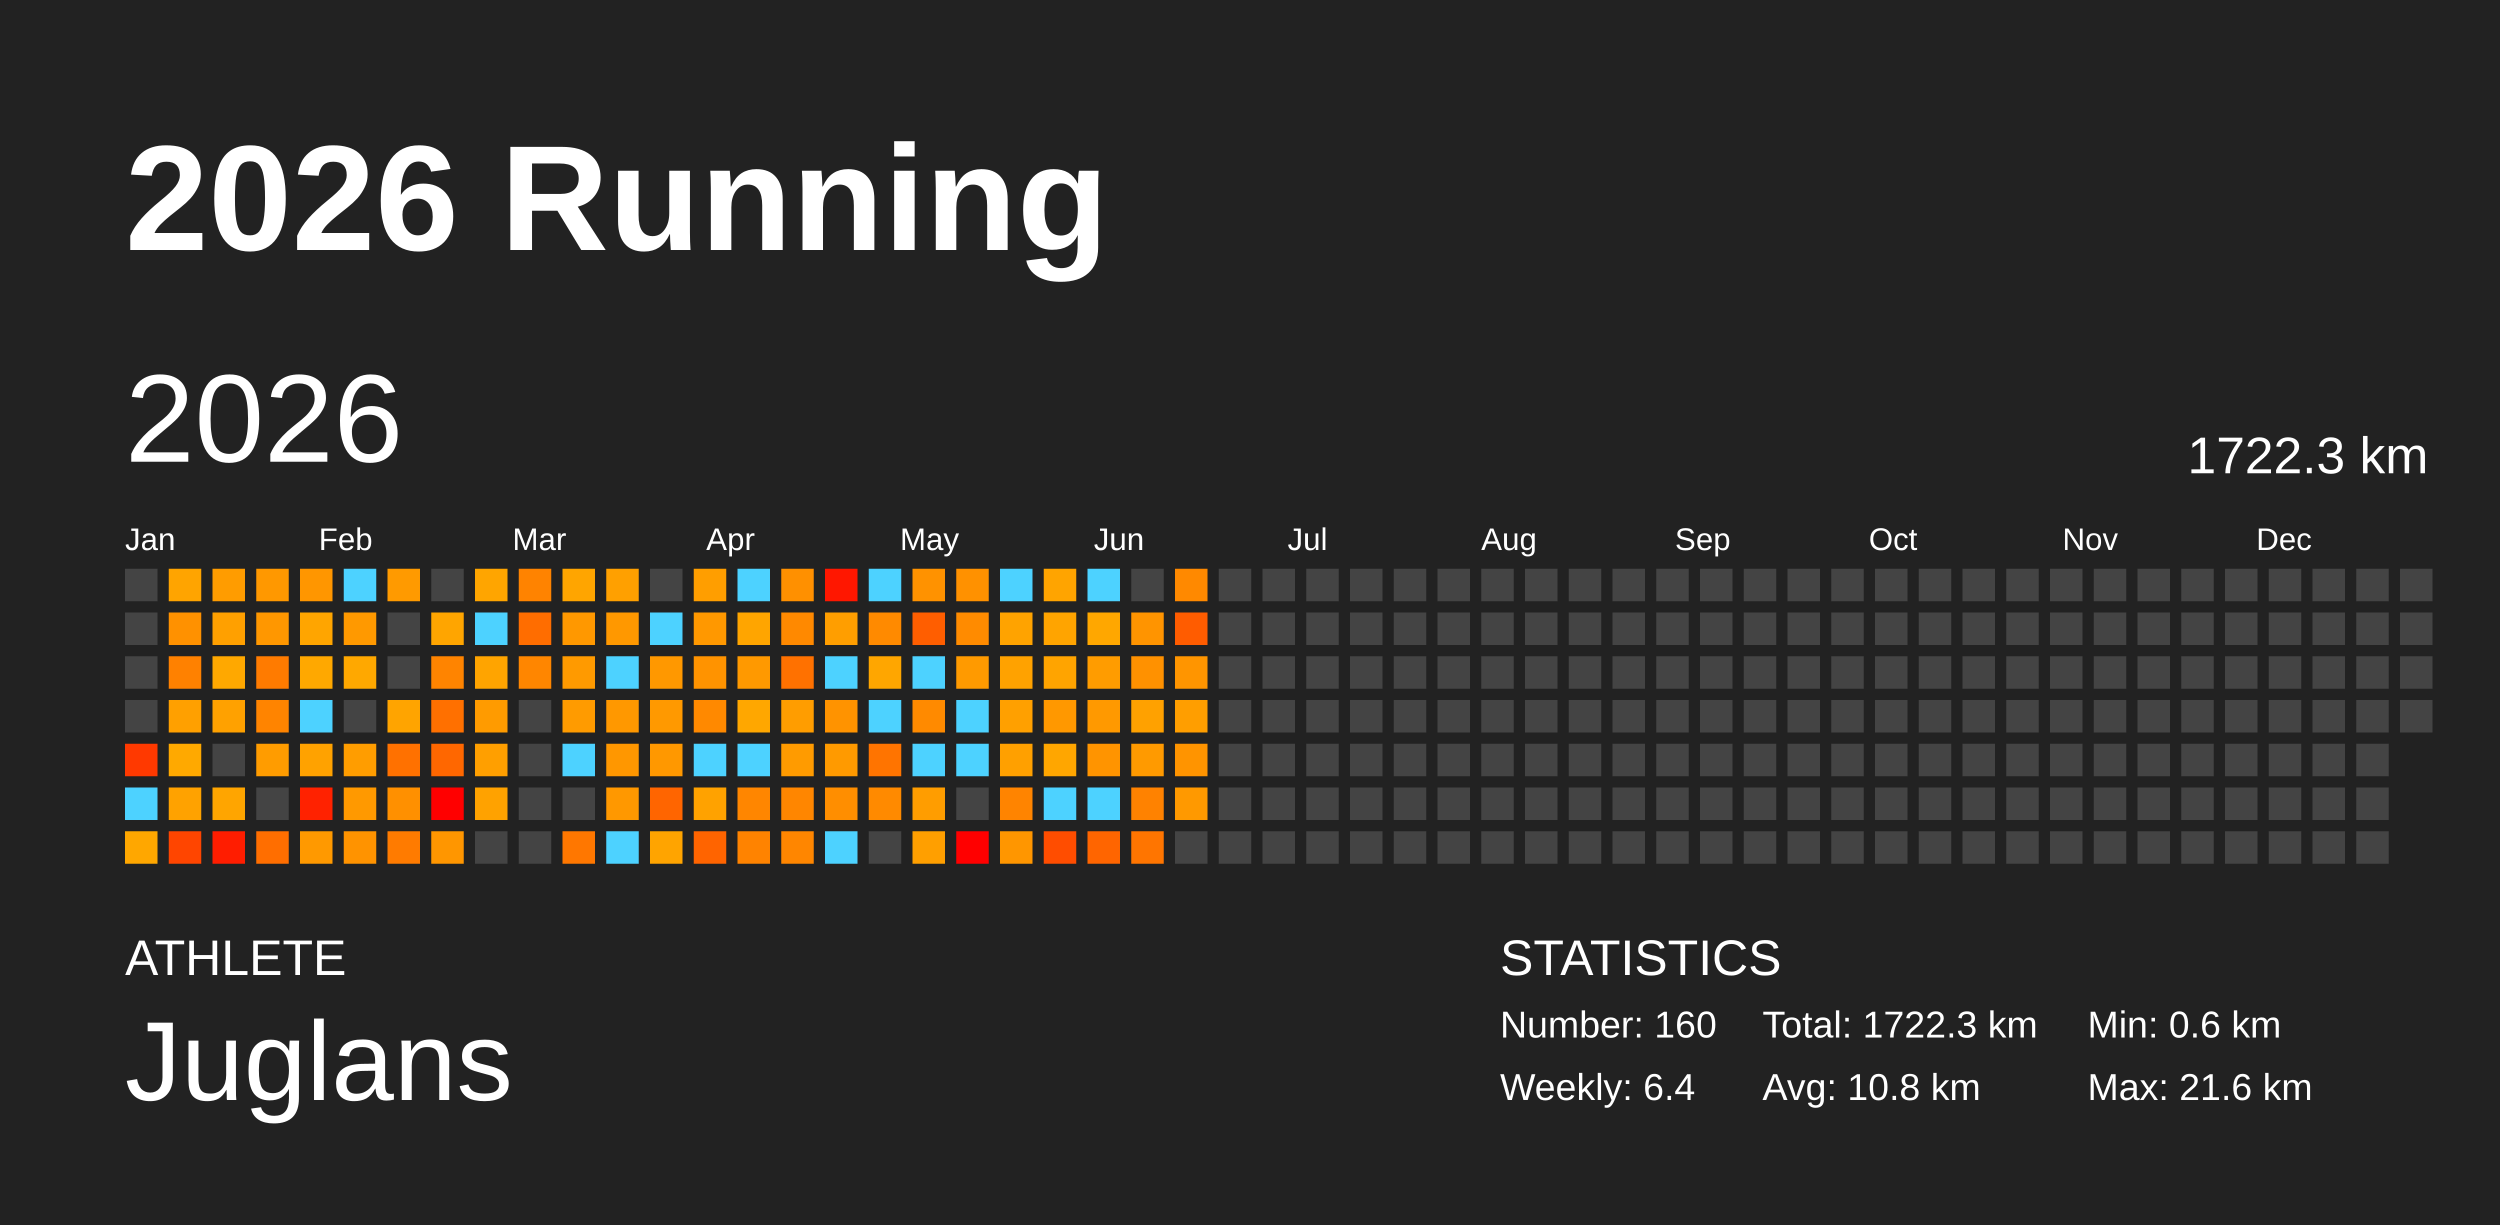
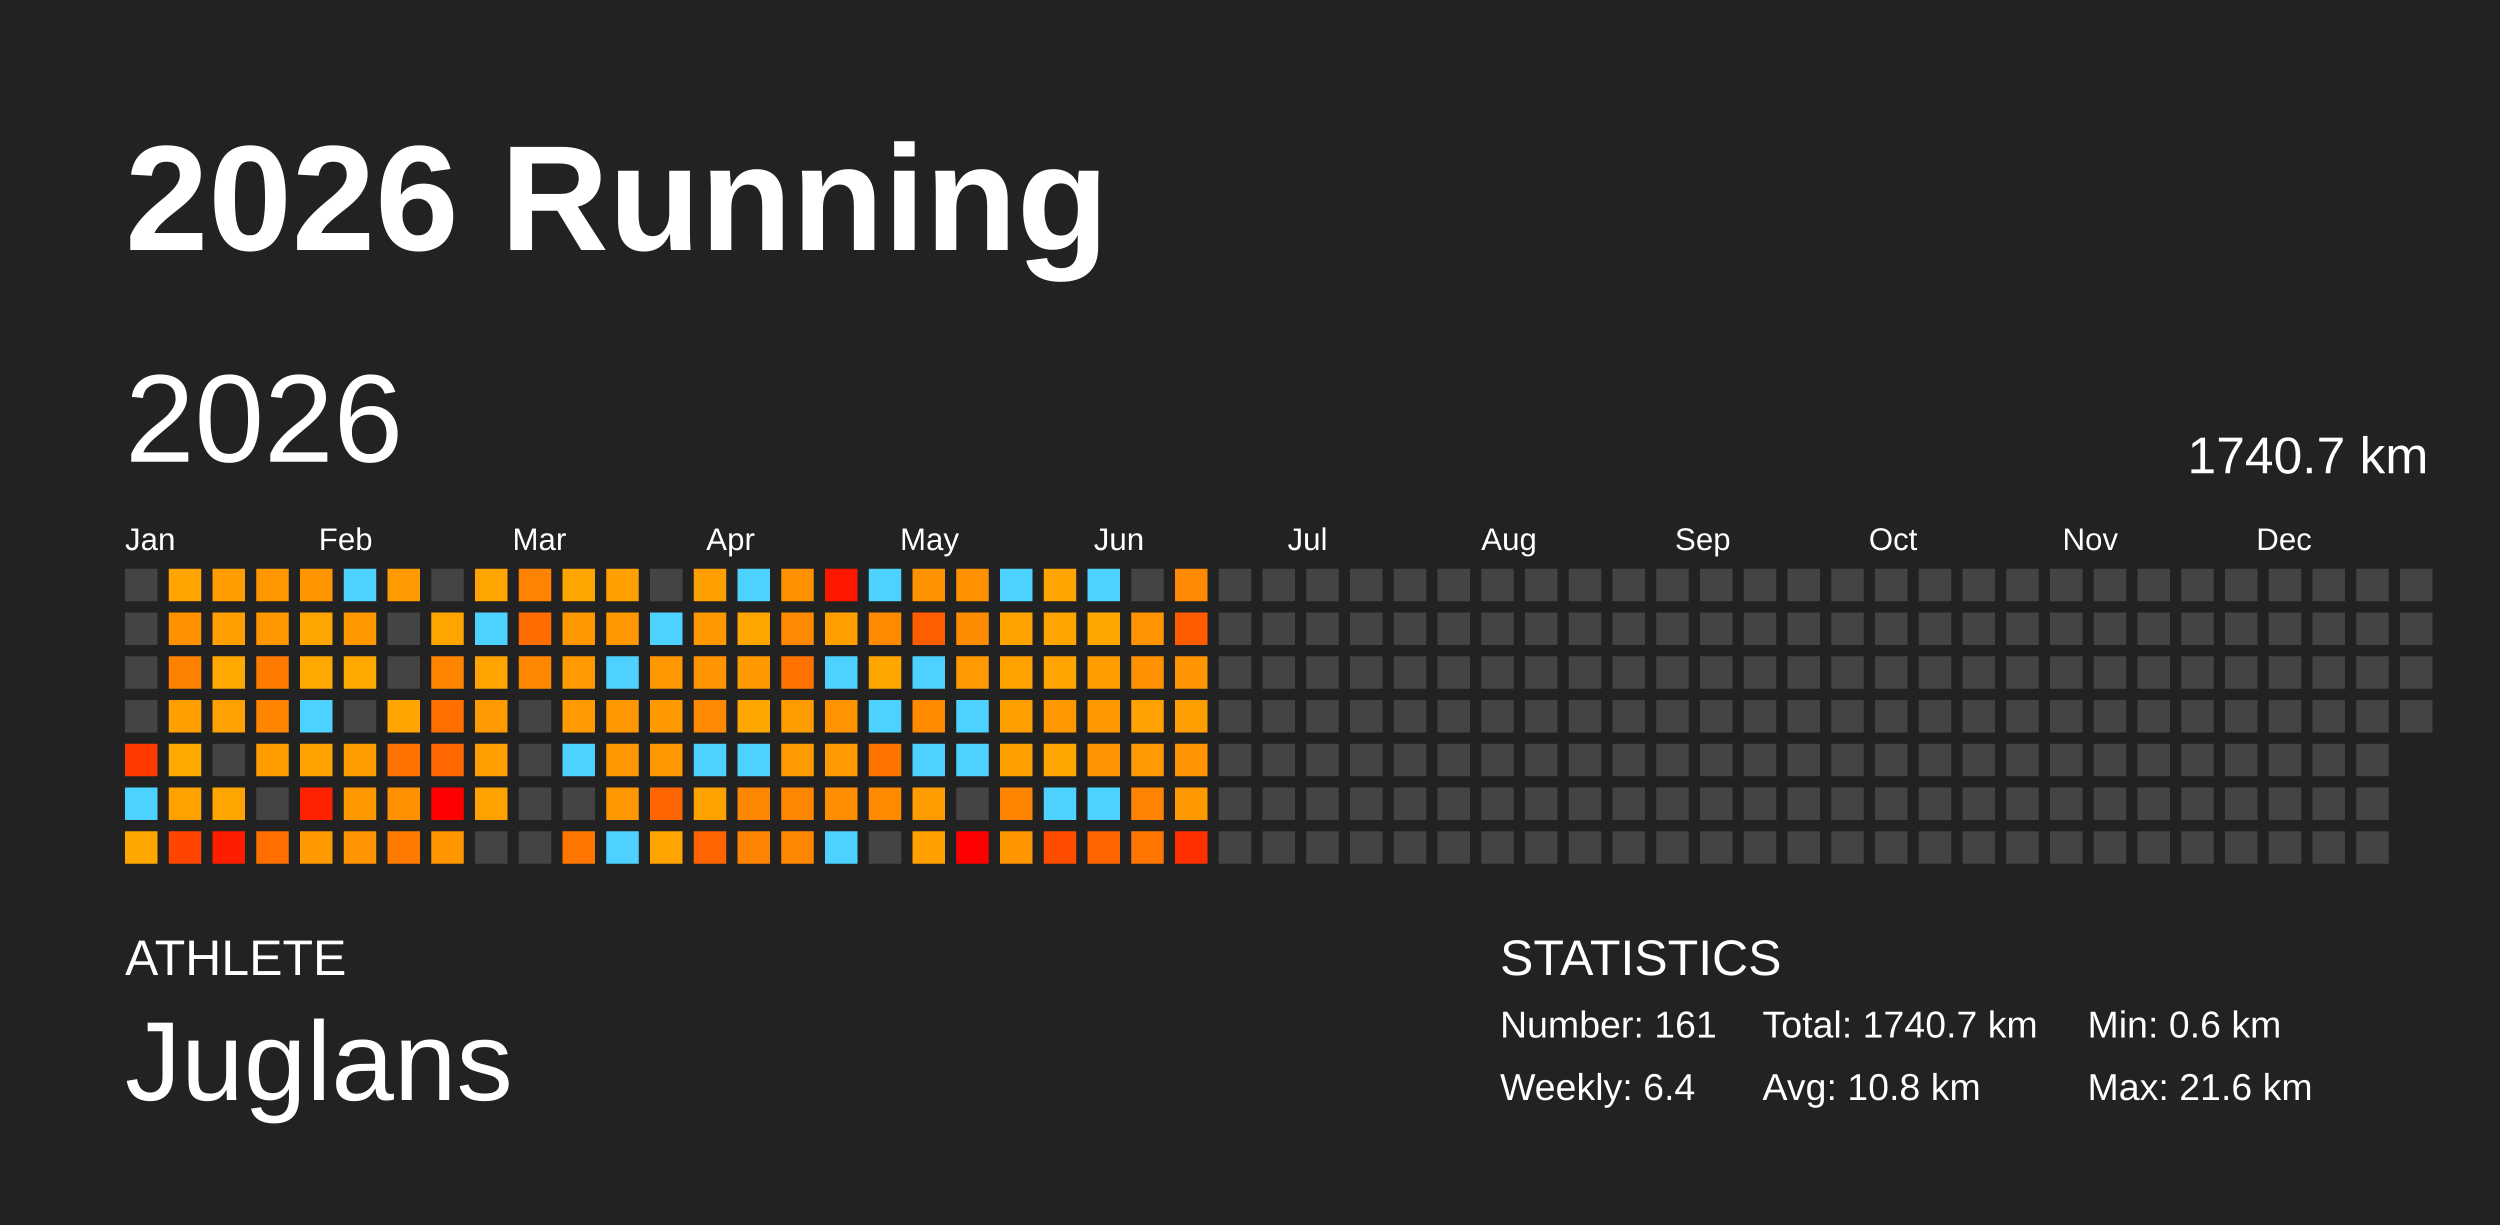
<svg xmlns="http://www.w3.org/2000/svg" baseProfile="full" height="98mm" version="1.1" viewBox="0,0,200,98" width="200mm">
  <defs />
  <rect fill="#222222" height="98" width="200" x="0" y="0" />
  <text fill="#FFFFFF" style="font-size:12px; font-family:Arial; font-weight:bold;" x="10" y="20">2026 Running</text>
  <text fill="#FFFFFF" style="font-size:4px; font-family:Arial" x="10" y="78">ATHLETE</text>
  <text fill="#FFFFFF" style="font-size:9px; font-family:Arial" x="10" y="88">Juglans</text>
  <text fill="#FFFFFF" style="font-size:4px; font-family:Arial" x="120" y="78">STATISTICS</text>
-   <text fill="#FFFFFF" style="font-size:3px; font-family:Arial" x="120" y="83">Number: 160</text>
+   <text fill="#FFFFFF" style="font-size:3px; font-family:Arial" x="120" y="83">Number: 161</text>
  <text fill="#FFFFFF" style="font-size:3px; font-family:Arial" x="120" y="88">Weekly: 6.4</text>
-   <text fill="#FFFFFF" style="font-size:3px; font-family:Arial" x="141" y="83">Total: 1722.3 km</text>
+   <text fill="#FFFFFF" style="font-size:3px; font-family:Arial" x="141" y="83">Total: 1740.7 km</text>
  <text fill="#FFFFFF" style="font-size:3px; font-family:Arial" x="141" y="88">Avg: 10.8 km</text>
  <text fill="#FFFFFF" style="font-size:3px; font-family:Arial" x="167" y="83">Min: 0.6 km</text>
  <text fill="#FFFFFF" style="font-size:3px; font-family:Arial" x="167" y="88">Max: 21.6 km</text>
  <text dominant-baseline="hanging" fill="#FFFFFF" style="font-size:10.0px; font-family:Arial;" x="10" y="30">2026</text>
-   <text dominant-baseline="hanging" fill="#FFFFFF" style="font-size:4.125px; font-family:Arial;" x="175" y="35">1722.3 km</text>
+   <text dominant-baseline="hanging" fill="#FFFFFF" style="font-size:4.125px; font-family:Arial;" x="175" y="35">1740.7 km</text>
  <text fill="#FFFFFF" style="font-size:2.5px; font-family:Arial" x="10.0" y="44">Jan</text>
  <text fill="#FFFFFF" style="font-size:2.5px; font-family:Arial" x="25.5" y="44">Feb</text>
  <text fill="#FFFFFF" style="font-size:2.5px; font-family:Arial" x="41.0" y="44">Mar</text>
  <text fill="#FFFFFF" style="font-size:2.5px; font-family:Arial" x="56.5" y="44">Apr</text>
  <text fill="#FFFFFF" style="font-size:2.5px; font-family:Arial" x="72.0" y="44">May</text>
  <text fill="#FFFFFF" style="font-size:2.5px; font-family:Arial" x="87.5" y="44">Jun</text>
  <text fill="#FFFFFF" style="font-size:2.5px; font-family:Arial" x="103.0" y="44">Jul</text>
  <text fill="#FFFFFF" style="font-size:2.5px; font-family:Arial" x="118.5" y="44">Aug</text>
  <text fill="#FFFFFF" style="font-size:2.5px; font-family:Arial" x="134.0" y="44">Sep</text>
  <text fill="#FFFFFF" style="font-size:2.5px; font-family:Arial" x="149.5" y="44">Oct</text>
  <text fill="#FFFFFF" style="font-size:2.5px; font-family:Arial" x="165.0" y="44">Nov</text>
  <text fill="#FFFFFF" style="font-size:2.5px; font-family:Arial" x="180.5" y="44">Dec</text>
  <rect fill="#444444" height="2.6" width="2.6" x="10.0" y="45.5" />
  <rect fill="#444444" height="2.6" width="2.6" x="10.0" y="49.0" />
  <rect fill="#444444" height="2.6" width="2.6" x="10.0" y="52.5" />
  <rect fill="#444444" height="2.6" width="2.6" x="10.0" y="56.0" />
  <rect fill="#ff3900" height="2.6" width="2.6" x="10.0" y="59.5" />
  <rect fill="#4dd2ff" height="2.6" width="2.6" x="10.0" y="63.0" />
  <rect fill="#ffa700" height="2.6" width="2.6" x="10.0" y="66.5" />
  <rect fill="#ffa400" height="2.6" width="2.6" x="13.5" y="45.5" />
  <rect fill="#ff9100" height="2.6" width="2.6" x="13.5" y="49.0" />
  <rect fill="#ff8100" height="2.6" width="2.6" x="13.5" y="52.5" />
  <rect fill="#ffa000" height="2.6" width="2.6" x="13.5" y="56.0" />
  <rect fill="#ffa900" height="2.6" width="2.6" x="13.5" y="59.5" />
  <rect fill="#ffa200" height="2.6" width="2.6" x="13.5" y="63.0" />
  <rect fill="#ff4500" height="2.6" width="2.6" x="13.5" y="66.5" />
  <rect fill="#ff9c00" height="2.6" width="2.6" x="17.0" y="45.5" />
  <rect fill="#ffa000" height="2.6" width="2.6" x="17.0" y="49.0" />
  <rect fill="#ffa800" height="2.6" width="2.6" x="17.0" y="52.5" />
  <rect fill="#ffa100" height="2.6" width="2.6" x="17.0" y="56.0" />
  <rect fill="#444444" height="2.6" width="2.6" x="17.0" y="59.5" />
  <rect fill="#ffa500" height="2.6" width="2.6" x="17.0" y="63.0" />
  <rect fill="#ff1d00" height="2.6" width="2.6" x="17.0" y="66.5" />
  <rect fill="#ff9800" height="2.6" width="2.6" x="20.5" y="45.5" />
  <rect fill="#ff9700" height="2.6" width="2.6" x="20.5" y="49.0" />
  <rect fill="#ff7b00" height="2.6" width="2.6" x="20.5" y="52.5" />
  <rect fill="#ff8400" height="2.6" width="2.6" x="20.5" y="56.0" />
  <rect fill="#ff9c00" height="2.6" width="2.6" x="20.5" y="59.5" />
  <rect fill="#444444" height="2.6" width="2.6" x="20.5" y="63.0" />
  <rect fill="#ff6e00" height="2.6" width="2.6" x="20.5" y="66.5" />
  <rect fill="#ff9600" height="2.6" width="2.6" x="24.0" y="45.5" />
  <rect fill="#ffa500" height="2.6" width="2.6" x="24.0" y="49.0" />
  <rect fill="#ffa800" height="2.6" width="2.6" x="24.0" y="52.5" />
  <rect fill="#4dd2ff" height="2.6" width="2.6" x="24.0" y="56.0" />
  <rect fill="#ffa200" height="2.6" width="2.6" x="24.0" y="59.5" />
  <rect fill="#ff2200" height="2.6" width="2.6" x="24.0" y="63.0" />
  <rect fill="#ff9900" height="2.6" width="2.6" x="24.0" y="66.5" />
  <rect fill="#4dd2ff" height="2.6" width="2.6" x="27.5" y="45.5" />
  <rect fill="#ff9900" height="2.6" width="2.6" x="27.5" y="49.0" />
  <rect fill="#ffa800" height="2.6" width="2.6" x="27.5" y="52.5" />
  <rect fill="#444444" height="2.6" width="2.6" x="27.5" y="56.0" />
  <rect fill="#ff9d00" height="2.6" width="2.6" x="27.5" y="59.5" />
  <rect fill="#ff9900" height="2.6" width="2.6" x="27.5" y="63.0" />
  <rect fill="#ff9300" height="2.6" width="2.6" x="27.5" y="66.5" />
  <rect fill="#ff9a00" height="2.6" width="2.6" x="31.0" y="45.5" />
  <rect fill="#444444" height="2.6" width="2.6" x="31.0" y="49.0" />
  <rect fill="#444444" height="2.6" width="2.6" x="31.0" y="52.5" />
  <rect fill="#ffa400" height="2.6" width="2.6" x="31.0" y="56.0" />
  <rect fill="#ff7100" height="2.6" width="2.6" x="31.0" y="59.5" />
  <rect fill="#ff9000" height="2.6" width="2.6" x="31.0" y="63.0" />
  <rect fill="#ff7b00" height="2.6" width="2.6" x="31.0" y="66.5" />
  <rect fill="#444444" height="2.6" width="2.6" x="34.5" y="45.5" />
  <rect fill="#ffa500" height="2.6" width="2.6" x="34.5" y="49.0" />
  <rect fill="#ff8400" height="2.6" width="2.6" x="34.5" y="52.5" />
  <rect fill="#ff7000" height="2.6" width="2.6" x="34.5" y="56.0" />
  <rect fill="#ff6700" height="2.6" width="2.6" x="34.5" y="59.5" />
  <rect fill="red" height="2.6" width="2.6" x="34.5" y="63.0" />
  <rect fill="#ff9600" height="2.6" width="2.6" x="34.5" y="66.5" />
  <rect fill="#ffa500" height="2.6" width="2.6" x="38.0" y="45.5" />
  <rect fill="#4dd2ff" height="2.6" width="2.6" x="38.0" y="49.0" />
  <rect fill="#ffa400" height="2.6" width="2.6" x="38.0" y="52.5" />
  <rect fill="#ff9b00" height="2.6" width="2.6" x="38.0" y="56.0" />
  <rect fill="#ff9f00" height="2.6" width="2.6" x="38.0" y="59.5" />
  <rect fill="#ffa200" height="2.6" width="2.6" x="38.0" y="63.0" />
  <rect fill="#444444" height="2.6" width="2.6" x="38.0" y="66.5" />
  <rect fill="#ff8300" height="2.6" width="2.6" x="41.5" y="45.5" />
  <rect fill="#ff6d00" height="2.6" width="2.6" x="41.5" y="49.0" />
  <rect fill="#ff8600" height="2.6" width="2.6" x="41.5" y="52.5" />
  <rect fill="#444444" height="2.6" width="2.6" x="41.5" y="56.0" />
  <rect fill="#444444" height="2.6" width="2.6" x="41.5" y="59.5" />
  <rect fill="#444444" height="2.6" width="2.6" x="41.5" y="63.0" />
  <rect fill="#444444" height="2.6" width="2.6" x="41.5" y="66.5" />
  <rect fill="#ffa500" height="2.6" width="2.6" x="45.0" y="45.5" />
  <rect fill="#ff9800" height="2.6" width="2.6" x="45.0" y="49.0" />
  <rect fill="#ff9a00" height="2.6" width="2.6" x="45.0" y="52.5" />
  <rect fill="#ff9b00" height="2.6" width="2.6" x="45.0" y="56.0" />
  <rect fill="#4dd2ff" height="2.6" width="2.6" x="45.0" y="59.5" />
  <rect fill="#444444" height="2.6" width="2.6" x="45.0" y="63.0" />
  <rect fill="#ff7700" height="2.6" width="2.6" x="45.0" y="66.5" />
  <rect fill="#ffa000" height="2.6" width="2.6" x="48.5" y="45.5" />
  <rect fill="#ff9800" height="2.6" width="2.6" x="48.5" y="49.0" />
  <rect fill="#4dd2ff" height="2.6" width="2.6" x="48.5" y="52.5" />
  <rect fill="#ff9800" height="2.6" width="2.6" x="48.5" y="56.0" />
  <rect fill="#ff9700" height="2.6" width="2.6" x="48.5" y="59.5" />
  <rect fill="#ff9800" height="2.6" width="2.6" x="48.5" y="63.0" />
  <rect fill="#4dd2ff" height="2.6" width="2.6" x="48.5" y="66.5" />
  <rect fill="#444444" height="2.6" width="2.6" x="52.0" y="45.5" />
  <rect fill="#4dd2ff" height="2.6" width="2.6" x="52.0" y="49.0" />
  <rect fill="#ff9800" height="2.6" width="2.6" x="52.0" y="52.5" />
  <rect fill="#ff9900" height="2.6" width="2.6" x="52.0" y="56.0" />
  <rect fill="#ff9800" height="2.6" width="2.6" x="52.0" y="59.5" />
  <rect fill="#ff6500" height="2.6" width="2.6" x="52.0" y="63.0" />
  <rect fill="#ffa400" height="2.6" width="2.6" x="52.0" y="66.5" />
  <rect fill="#ff9e00" height="2.6" width="2.6" x="55.5" y="45.5" />
  <rect fill="#ff9800" height="2.6" width="2.6" x="55.5" y="49.0" />
  <rect fill="#ff9300" height="2.6" width="2.6" x="55.5" y="52.5" />
  <rect fill="#ff8900" height="2.6" width="2.6" x="55.5" y="56.0" />
  <rect fill="#4dd2ff" height="2.6" width="2.6" x="55.5" y="59.5" />
  <rect fill="#ffa200" height="2.6" width="2.6" x="55.5" y="63.0" />
  <rect fill="#ff6400" height="2.6" width="2.6" x="55.5" y="66.5" />
  <rect fill="#4dd2ff" height="2.6" width="2.6" x="59.0" y="45.5" />
  <rect fill="#ffa500" height="2.6" width="2.6" x="59.0" y="49.0" />
  <rect fill="#ff9900" height="2.6" width="2.6" x="59.0" y="52.5" />
  <rect fill="#ffa700" height="2.6" width="2.6" x="59.0" y="56.0" />
  <rect fill="#4dd2ff" height="2.6" width="2.6" x="59.0" y="59.5" />
  <rect fill="#ff8600" height="2.6" width="2.6" x="59.0" y="63.0" />
  <rect fill="#ff8300" height="2.6" width="2.6" x="59.0" y="66.5" />
  <rect fill="#ff9000" height="2.6" width="2.6" x="62.5" y="45.5" />
  <rect fill="#ff8900" height="2.6" width="2.6" x="62.5" y="49.0" />
  <rect fill="#ff7100" height="2.6" width="2.6" x="62.5" y="52.5" />
  <rect fill="#ff9d00" height="2.6" width="2.6" x="62.5" y="56.0" />
  <rect fill="#ff9b00" height="2.6" width="2.6" x="62.5" y="59.5" />
  <rect fill="#ff8600" height="2.6" width="2.6" x="62.5" y="63.0" />
  <rect fill="#ff8600" height="2.6" width="2.6" x="62.5" y="66.5" />
  <rect fill="#ff1700" height="2.6" width="2.6" x="66.0" y="45.5" />
  <rect fill="#ff9e00" height="2.6" width="2.6" x="66.0" y="49.0" />
  <rect fill="#4dd2ff" height="2.6" width="2.6" x="66.0" y="52.5" />
  <rect fill="#ff9300" height="2.6" width="2.6" x="66.0" y="56.0" />
  <rect fill="#ff9a00" height="2.6" width="2.6" x="66.0" y="59.5" />
  <rect fill="#ff8e00" height="2.6" width="2.6" x="66.0" y="63.0" />
  <rect fill="#4dd2ff" height="2.6" width="2.6" x="66.0" y="66.5" />
  <rect fill="#4dd2ff" height="2.6" width="2.6" x="69.5" y="45.5" />
  <rect fill="#ff8a00" height="2.6" width="2.6" x="69.5" y="49.0" />
  <rect fill="#ffa600" height="2.6" width="2.6" x="69.5" y="52.5" />
  <rect fill="#4dd2ff" height="2.6" width="2.6" x="69.5" y="56.0" />
  <rect fill="#ff7400" height="2.6" width="2.6" x="69.5" y="59.5" />
  <rect fill="#ff8a00" height="2.6" width="2.6" x="69.5" y="63.0" />
  <rect fill="#444444" height="2.6" width="2.6" x="69.5" y="66.5" />
  <rect fill="#ff9200" height="2.6" width="2.6" x="73.0" y="45.5" />
  <rect fill="#ff5e00" height="2.6" width="2.6" x="73.0" y="49.0" />
  <rect fill="#4dd2ff" height="2.6" width="2.6" x="73.0" y="52.5" />
  <rect fill="#ff8a00" height="2.6" width="2.6" x="73.0" y="56.0" />
  <rect fill="#4dd2ff" height="2.6" width="2.6" x="73.0" y="59.5" />
  <rect fill="#ff9d00" height="2.6" width="2.6" x="73.0" y="63.0" />
  <rect fill="#ff9f00" height="2.6" width="2.6" x="73.0" y="66.5" />
  <rect fill="#ff9100" height="2.6" width="2.6" x="76.5" y="45.5" />
  <rect fill="#ff8b00" height="2.6" width="2.6" x="76.5" y="49.0" />
  <rect fill="#ff9a00" height="2.6" width="2.6" x="76.5" y="52.5" />
  <rect fill="#4dd2ff" height="2.6" width="2.6" x="76.5" y="56.0" />
  <rect fill="#4dd2ff" height="2.6" width="2.6" x="76.5" y="59.5" />
  <rect fill="#444444" height="2.6" width="2.6" x="76.5" y="63.0" />
  <rect fill="red" height="2.6" width="2.6" x="76.5" y="66.5" />
  <rect fill="#4dd2ff" height="2.6" width="2.6" x="80.0" y="45.5" />
  <rect fill="#ffa300" height="2.6" width="2.6" x="80.0" y="49.0" />
  <rect fill="#ffa200" height="2.6" width="2.6" x="80.0" y="52.5" />
  <rect fill="#ffa000" height="2.6" width="2.6" x="80.0" y="56.0" />
  <rect fill="#ffa000" height="2.6" width="2.6" x="80.0" y="59.5" />
  <rect fill="#ff8400" height="2.6" width="2.6" x="80.0" y="63.0" />
  <rect fill="#ff9600" height="2.6" width="2.6" x="80.0" y="66.5" />
  <rect fill="#ffa400" height="2.6" width="2.6" x="83.5" y="45.5" />
  <rect fill="#ffa400" height="2.6" width="2.6" x="83.5" y="49.0" />
  <rect fill="#ffa400" height="2.6" width="2.6" x="83.5" y="52.5" />
  <rect fill="#ff9800" height="2.6" width="2.6" x="83.5" y="56.0" />
  <rect fill="#ffa600" height="2.6" width="2.6" x="83.5" y="59.5" />
  <rect fill="#4dd2ff" height="2.6" width="2.6" x="83.5" y="63.0" />
  <rect fill="#ff4d00" height="2.6" width="2.6" x="83.5" y="66.5" />
  <rect fill="#4dd2ff" height="2.6" width="2.6" x="87.0" y="45.5" />
  <rect fill="#ffa700" height="2.6" width="2.6" x="87.0" y="49.0" />
  <rect fill="#ff9c00" height="2.6" width="2.6" x="87.0" y="52.5" />
  <rect fill="#ff9900" height="2.6" width="2.6" x="87.0" y="56.0" />
  <rect fill="#ff9400" height="2.6" width="2.6" x="87.0" y="59.5" />
  <rect fill="#4dd2ff" height="2.6" width="2.6" x="87.0" y="63.0" />
  <rect fill="#ff6500" height="2.6" width="2.6" x="87.0" y="66.5" />
  <rect fill="#444444" height="2.6" width="2.6" x="90.5" y="45.5" />
  <rect fill="#ff9400" height="2.6" width="2.6" x="90.5" y="49.0" />
  <rect fill="#ff9100" height="2.6" width="2.6" x="90.5" y="52.5" />
  <rect fill="#ffa100" height="2.6" width="2.6" x="90.5" y="56.0" />
  <rect fill="#ff9a00" height="2.6" width="2.6" x="90.5" y="59.5" />
  <rect fill="#ff8200" height="2.6" width="2.6" x="90.5" y="63.0" />
  <rect fill="#ff7500" height="2.6" width="2.6" x="90.5" y="66.5" />
  <rect fill="#ff8900" height="2.6" width="2.6" x="94.0" y="45.5" />
  <rect fill="#ff5c00" height="2.6" width="2.6" x="94.0" y="49.0" />
  <rect fill="#ff9500" height="2.6" width="2.6" x="94.0" y="52.5" />
  <rect fill="#ff9e00" height="2.6" width="2.6" x="94.0" y="56.0" />
  <rect fill="#ff9400" height="2.6" width="2.6" x="94.0" y="59.5" />
  <rect fill="#ff9900" height="2.6" width="2.6" x="94.0" y="63.0" />
-   <rect fill="#444444" height="2.6" width="2.6" x="94.0" y="66.5" />
+   <rect fill="#ff2f00" height="2.6" width="2.6" x="94.0" y="66.5" />
  <rect fill="#444444" height="2.6" width="2.6" x="97.5" y="45.5" />
  <rect fill="#444444" height="2.6" width="2.6" x="97.5" y="49.0" />
  <rect fill="#444444" height="2.6" width="2.6" x="97.5" y="52.5" />
  <rect fill="#444444" height="2.6" width="2.6" x="97.5" y="56.0" />
  <rect fill="#444444" height="2.6" width="2.6" x="97.5" y="59.5" />
  <rect fill="#444444" height="2.6" width="2.6" x="97.5" y="63.0" />
  <rect fill="#444444" height="2.6" width="2.6" x="97.5" y="66.5" />
  <rect fill="#444444" height="2.6" width="2.6" x="101.0" y="45.5" />
  <rect fill="#444444" height="2.6" width="2.6" x="101.0" y="49.0" />
  <rect fill="#444444" height="2.6" width="2.6" x="101.0" y="52.5" />
  <rect fill="#444444" height="2.6" width="2.6" x="101.0" y="56.0" />
  <rect fill="#444444" height="2.6" width="2.6" x="101.0" y="59.5" />
  <rect fill="#444444" height="2.6" width="2.6" x="101.0" y="63.0" />
  <rect fill="#444444" height="2.6" width="2.6" x="101.0" y="66.5" />
  <rect fill="#444444" height="2.6" width="2.6" x="104.5" y="45.5" />
  <rect fill="#444444" height="2.6" width="2.6" x="104.5" y="49.0" />
  <rect fill="#444444" height="2.6" width="2.6" x="104.5" y="52.5" />
  <rect fill="#444444" height="2.6" width="2.6" x="104.5" y="56.0" />
  <rect fill="#444444" height="2.6" width="2.6" x="104.5" y="59.5" />
  <rect fill="#444444" height="2.6" width="2.6" x="104.5" y="63.0" />
  <rect fill="#444444" height="2.6" width="2.6" x="104.5" y="66.5" />
  <rect fill="#444444" height="2.6" width="2.6" x="108.0" y="45.5" />
  <rect fill="#444444" height="2.6" width="2.6" x="108.0" y="49.0" />
  <rect fill="#444444" height="2.6" width="2.6" x="108.0" y="52.5" />
  <rect fill="#444444" height="2.6" width="2.6" x="108.0" y="56.0" />
  <rect fill="#444444" height="2.6" width="2.6" x="108.0" y="59.5" />
  <rect fill="#444444" height="2.6" width="2.6" x="108.0" y="63.0" />
  <rect fill="#444444" height="2.6" width="2.6" x="108.0" y="66.5" />
  <rect fill="#444444" height="2.6" width="2.6" x="111.5" y="45.5" />
  <rect fill="#444444" height="2.6" width="2.6" x="111.5" y="49.0" />
  <rect fill="#444444" height="2.6" width="2.6" x="111.5" y="52.5" />
  <rect fill="#444444" height="2.6" width="2.6" x="111.5" y="56.0" />
  <rect fill="#444444" height="2.6" width="2.6" x="111.5" y="59.5" />
  <rect fill="#444444" height="2.6" width="2.6" x="111.5" y="63.0" />
  <rect fill="#444444" height="2.6" width="2.6" x="111.5" y="66.5" />
  <rect fill="#444444" height="2.6" width="2.6" x="115.0" y="45.5" />
  <rect fill="#444444" height="2.6" width="2.6" x="115.0" y="49.0" />
  <rect fill="#444444" height="2.6" width="2.6" x="115.0" y="52.5" />
  <rect fill="#444444" height="2.6" width="2.6" x="115.0" y="56.0" />
  <rect fill="#444444" height="2.6" width="2.6" x="115.0" y="59.5" />
  <rect fill="#444444" height="2.6" width="2.6" x="115.0" y="63.0" />
  <rect fill="#444444" height="2.6" width="2.6" x="115.0" y="66.5" />
  <rect fill="#444444" height="2.6" width="2.6" x="118.5" y="45.5" />
  <rect fill="#444444" height="2.6" width="2.6" x="118.5" y="49.0" />
  <rect fill="#444444" height="2.6" width="2.6" x="118.5" y="52.5" />
  <rect fill="#444444" height="2.6" width="2.6" x="118.5" y="56.0" />
  <rect fill="#444444" height="2.6" width="2.6" x="118.5" y="59.5" />
  <rect fill="#444444" height="2.6" width="2.6" x="118.5" y="63.0" />
  <rect fill="#444444" height="2.6" width="2.6" x="118.5" y="66.5" />
  <rect fill="#444444" height="2.6" width="2.6" x="122.0" y="45.5" />
  <rect fill="#444444" height="2.6" width="2.6" x="122.0" y="49.0" />
  <rect fill="#444444" height="2.6" width="2.6" x="122.0" y="52.5" />
  <rect fill="#444444" height="2.6" width="2.6" x="122.0" y="56.0" />
  <rect fill="#444444" height="2.6" width="2.6" x="122.0" y="59.5" />
  <rect fill="#444444" height="2.6" width="2.6" x="122.0" y="63.0" />
  <rect fill="#444444" height="2.6" width="2.6" x="122.0" y="66.5" />
  <rect fill="#444444" height="2.6" width="2.6" x="125.5" y="45.5" />
  <rect fill="#444444" height="2.6" width="2.6" x="125.5" y="49.0" />
  <rect fill="#444444" height="2.6" width="2.6" x="125.5" y="52.5" />
  <rect fill="#444444" height="2.6" width="2.6" x="125.5" y="56.0" />
  <rect fill="#444444" height="2.6" width="2.6" x="125.5" y="59.5" />
  <rect fill="#444444" height="2.6" width="2.6" x="125.5" y="63.0" />
  <rect fill="#444444" height="2.6" width="2.6" x="125.5" y="66.5" />
  <rect fill="#444444" height="2.6" width="2.6" x="129.0" y="45.5" />
  <rect fill="#444444" height="2.6" width="2.6" x="129.0" y="49.0" />
  <rect fill="#444444" height="2.6" width="2.6" x="129.0" y="52.5" />
  <rect fill="#444444" height="2.6" width="2.6" x="129.0" y="56.0" />
  <rect fill="#444444" height="2.6" width="2.6" x="129.0" y="59.5" />
  <rect fill="#444444" height="2.6" width="2.6" x="129.0" y="63.0" />
  <rect fill="#444444" height="2.6" width="2.6" x="129.0" y="66.5" />
  <rect fill="#444444" height="2.6" width="2.6" x="132.5" y="45.5" />
  <rect fill="#444444" height="2.6" width="2.6" x="132.5" y="49.0" />
  <rect fill="#444444" height="2.6" width="2.6" x="132.5" y="52.5" />
  <rect fill="#444444" height="2.6" width="2.6" x="132.5" y="56.0" />
  <rect fill="#444444" height="2.6" width="2.6" x="132.5" y="59.5" />
  <rect fill="#444444" height="2.6" width="2.6" x="132.5" y="63.0" />
  <rect fill="#444444" height="2.6" width="2.6" x="132.5" y="66.5" />
  <rect fill="#444444" height="2.6" width="2.6" x="136.0" y="45.5" />
  <rect fill="#444444" height="2.6" width="2.6" x="136.0" y="49.0" />
  <rect fill="#444444" height="2.6" width="2.6" x="136.0" y="52.5" />
  <rect fill="#444444" height="2.6" width="2.6" x="136.0" y="56.0" />
  <rect fill="#444444" height="2.6" width="2.6" x="136.0" y="59.5" />
  <rect fill="#444444" height="2.6" width="2.6" x="136.0" y="63.0" />
  <rect fill="#444444" height="2.6" width="2.6" x="136.0" y="66.5" />
  <rect fill="#444444" height="2.6" width="2.6" x="139.5" y="45.5" />
  <rect fill="#444444" height="2.6" width="2.6" x="139.5" y="49.0" />
  <rect fill="#444444" height="2.6" width="2.6" x="139.5" y="52.5" />
  <rect fill="#444444" height="2.6" width="2.6" x="139.5" y="56.0" />
  <rect fill="#444444" height="2.6" width="2.6" x="139.5" y="59.5" />
  <rect fill="#444444" height="2.6" width="2.6" x="139.5" y="63.0" />
  <rect fill="#444444" height="2.6" width="2.6" x="139.5" y="66.5" />
  <rect fill="#444444" height="2.6" width="2.6" x="143.0" y="45.5" />
  <rect fill="#444444" height="2.6" width="2.6" x="143.0" y="49.0" />
  <rect fill="#444444" height="2.6" width="2.6" x="143.0" y="52.5" />
  <rect fill="#444444" height="2.6" width="2.6" x="143.0" y="56.0" />
  <rect fill="#444444" height="2.6" width="2.6" x="143.0" y="59.5" />
  <rect fill="#444444" height="2.6" width="2.6" x="143.0" y="63.0" />
  <rect fill="#444444" height="2.6" width="2.6" x="143.0" y="66.5" />
  <rect fill="#444444" height="2.6" width="2.6" x="146.5" y="45.5" />
  <rect fill="#444444" height="2.6" width="2.6" x="146.5" y="49.0" />
  <rect fill="#444444" height="2.6" width="2.6" x="146.5" y="52.5" />
  <rect fill="#444444" height="2.6" width="2.6" x="146.5" y="56.0" />
  <rect fill="#444444" height="2.6" width="2.6" x="146.5" y="59.5" />
  <rect fill="#444444" height="2.6" width="2.6" x="146.5" y="63.0" />
  <rect fill="#444444" height="2.6" width="2.6" x="146.5" y="66.5" />
  <rect fill="#444444" height="2.6" width="2.6" x="150.0" y="45.5" />
  <rect fill="#444444" height="2.6" width="2.6" x="150.0" y="49.0" />
  <rect fill="#444444" height="2.6" width="2.6" x="150.0" y="52.5" />
  <rect fill="#444444" height="2.6" width="2.6" x="150.0" y="56.0" />
  <rect fill="#444444" height="2.6" width="2.6" x="150.0" y="59.5" />
  <rect fill="#444444" height="2.6" width="2.6" x="150.0" y="63.0" />
  <rect fill="#444444" height="2.6" width="2.6" x="150.0" y="66.5" />
  <rect fill="#444444" height="2.6" width="2.6" x="153.5" y="45.5" />
  <rect fill="#444444" height="2.6" width="2.6" x="153.5" y="49.0" />
  <rect fill="#444444" height="2.6" width="2.6" x="153.5" y="52.5" />
  <rect fill="#444444" height="2.6" width="2.6" x="153.5" y="56.0" />
  <rect fill="#444444" height="2.6" width="2.6" x="153.5" y="59.5" />
  <rect fill="#444444" height="2.6" width="2.6" x="153.5" y="63.0" />
  <rect fill="#444444" height="2.6" width="2.6" x="153.5" y="66.5" />
  <rect fill="#444444" height="2.6" width="2.6" x="157.0" y="45.5" />
  <rect fill="#444444" height="2.6" width="2.6" x="157.0" y="49.0" />
  <rect fill="#444444" height="2.6" width="2.6" x="157.0" y="52.5" />
  <rect fill="#444444" height="2.6" width="2.6" x="157.0" y="56.0" />
  <rect fill="#444444" height="2.6" width="2.6" x="157.0" y="59.5" />
  <rect fill="#444444" height="2.6" width="2.6" x="157.0" y="63.0" />
  <rect fill="#444444" height="2.6" width="2.6" x="157.0" y="66.5" />
  <rect fill="#444444" height="2.6" width="2.6" x="160.5" y="45.5" />
  <rect fill="#444444" height="2.6" width="2.6" x="160.5" y="49.0" />
  <rect fill="#444444" height="2.6" width="2.6" x="160.5" y="52.5" />
  <rect fill="#444444" height="2.6" width="2.6" x="160.5" y="56.0" />
  <rect fill="#444444" height="2.6" width="2.6" x="160.5" y="59.5" />
  <rect fill="#444444" height="2.6" width="2.6" x="160.5" y="63.0" />
  <rect fill="#444444" height="2.6" width="2.6" x="160.5" y="66.5" />
  <rect fill="#444444" height="2.6" width="2.6" x="164.0" y="45.5" />
  <rect fill="#444444" height="2.6" width="2.6" x="164.0" y="49.0" />
  <rect fill="#444444" height="2.6" width="2.6" x="164.0" y="52.5" />
  <rect fill="#444444" height="2.6" width="2.6" x="164.0" y="56.0" />
  <rect fill="#444444" height="2.6" width="2.6" x="164.0" y="59.5" />
  <rect fill="#444444" height="2.6" width="2.6" x="164.0" y="63.0" />
  <rect fill="#444444" height="2.6" width="2.6" x="164.0" y="66.5" />
  <rect fill="#444444" height="2.6" width="2.6" x="167.5" y="45.5" />
  <rect fill="#444444" height="2.6" width="2.6" x="167.5" y="49.0" />
  <rect fill="#444444" height="2.6" width="2.6" x="167.5" y="52.5" />
  <rect fill="#444444" height="2.6" width="2.6" x="167.5" y="56.0" />
  <rect fill="#444444" height="2.6" width="2.6" x="167.5" y="59.5" />
  <rect fill="#444444" height="2.6" width="2.6" x="167.5" y="63.0" />
  <rect fill="#444444" height="2.6" width="2.6" x="167.5" y="66.5" />
  <rect fill="#444444" height="2.6" width="2.6" x="171.0" y="45.5" />
  <rect fill="#444444" height="2.6" width="2.6" x="171.0" y="49.0" />
  <rect fill="#444444" height="2.6" width="2.6" x="171.0" y="52.5" />
  <rect fill="#444444" height="2.6" width="2.6" x="171.0" y="56.0" />
  <rect fill="#444444" height="2.6" width="2.6" x="171.0" y="59.5" />
  <rect fill="#444444" height="2.6" width="2.6" x="171.0" y="63.0" />
  <rect fill="#444444" height="2.6" width="2.6" x="171.0" y="66.5" />
  <rect fill="#444444" height="2.6" width="2.6" x="174.5" y="45.5" />
  <rect fill="#444444" height="2.6" width="2.6" x="174.5" y="49.0" />
  <rect fill="#444444" height="2.6" width="2.6" x="174.5" y="52.5" />
  <rect fill="#444444" height="2.6" width="2.6" x="174.5" y="56.0" />
  <rect fill="#444444" height="2.6" width="2.6" x="174.5" y="59.5" />
  <rect fill="#444444" height="2.6" width="2.6" x="174.5" y="63.0" />
  <rect fill="#444444" height="2.6" width="2.6" x="174.5" y="66.5" />
  <rect fill="#444444" height="2.6" width="2.6" x="178.0" y="45.5" />
  <rect fill="#444444" height="2.6" width="2.6" x="178.0" y="49.0" />
  <rect fill="#444444" height="2.6" width="2.6" x="178.0" y="52.5" />
  <rect fill="#444444" height="2.6" width="2.6" x="178.0" y="56.0" />
  <rect fill="#444444" height="2.6" width="2.6" x="178.0" y="59.5" />
  <rect fill="#444444" height="2.6" width="2.6" x="178.0" y="63.0" />
  <rect fill="#444444" height="2.6" width="2.6" x="178.0" y="66.5" />
  <rect fill="#444444" height="2.6" width="2.6" x="181.5" y="45.5" />
  <rect fill="#444444" height="2.6" width="2.6" x="181.5" y="49.0" />
  <rect fill="#444444" height="2.6" width="2.6" x="181.5" y="52.5" />
  <rect fill="#444444" height="2.6" width="2.6" x="181.5" y="56.0" />
  <rect fill="#444444" height="2.6" width="2.6" x="181.5" y="59.5" />
  <rect fill="#444444" height="2.6" width="2.6" x="181.5" y="63.0" />
  <rect fill="#444444" height="2.6" width="2.6" x="181.5" y="66.5" />
  <rect fill="#444444" height="2.6" width="2.6" x="185.0" y="45.5" />
  <rect fill="#444444" height="2.6" width="2.6" x="185.0" y="49.0" />
  <rect fill="#444444" height="2.6" width="2.6" x="185.0" y="52.5" />
  <rect fill="#444444" height="2.6" width="2.6" x="185.0" y="56.0" />
  <rect fill="#444444" height="2.6" width="2.6" x="185.0" y="59.5" />
  <rect fill="#444444" height="2.6" width="2.6" x="185.0" y="63.0" />
  <rect fill="#444444" height="2.6" width="2.6" x="185.0" y="66.5" />
  <rect fill="#444444" height="2.6" width="2.6" x="188.5" y="45.5" />
  <rect fill="#444444" height="2.6" width="2.6" x="188.5" y="49.0" />
  <rect fill="#444444" height="2.6" width="2.6" x="188.5" y="52.5" />
  <rect fill="#444444" height="2.6" width="2.6" x="188.5" y="56.0" />
  <rect fill="#444444" height="2.6" width="2.6" x="188.5" y="59.5" />
  <rect fill="#444444" height="2.6" width="2.6" x="188.5" y="63.0" />
  <rect fill="#444444" height="2.6" width="2.6" x="188.5" y="66.5" />
  <rect fill="#444444" height="2.6" width="2.6" x="192.0" y="45.5" />
  <rect fill="#444444" height="2.6" width="2.6" x="192.0" y="49.0" />
  <rect fill="#444444" height="2.6" width="2.6" x="192.0" y="52.5" />
  <rect fill="#444444" height="2.6" width="2.6" x="192.0" y="56.0" />
</svg>
